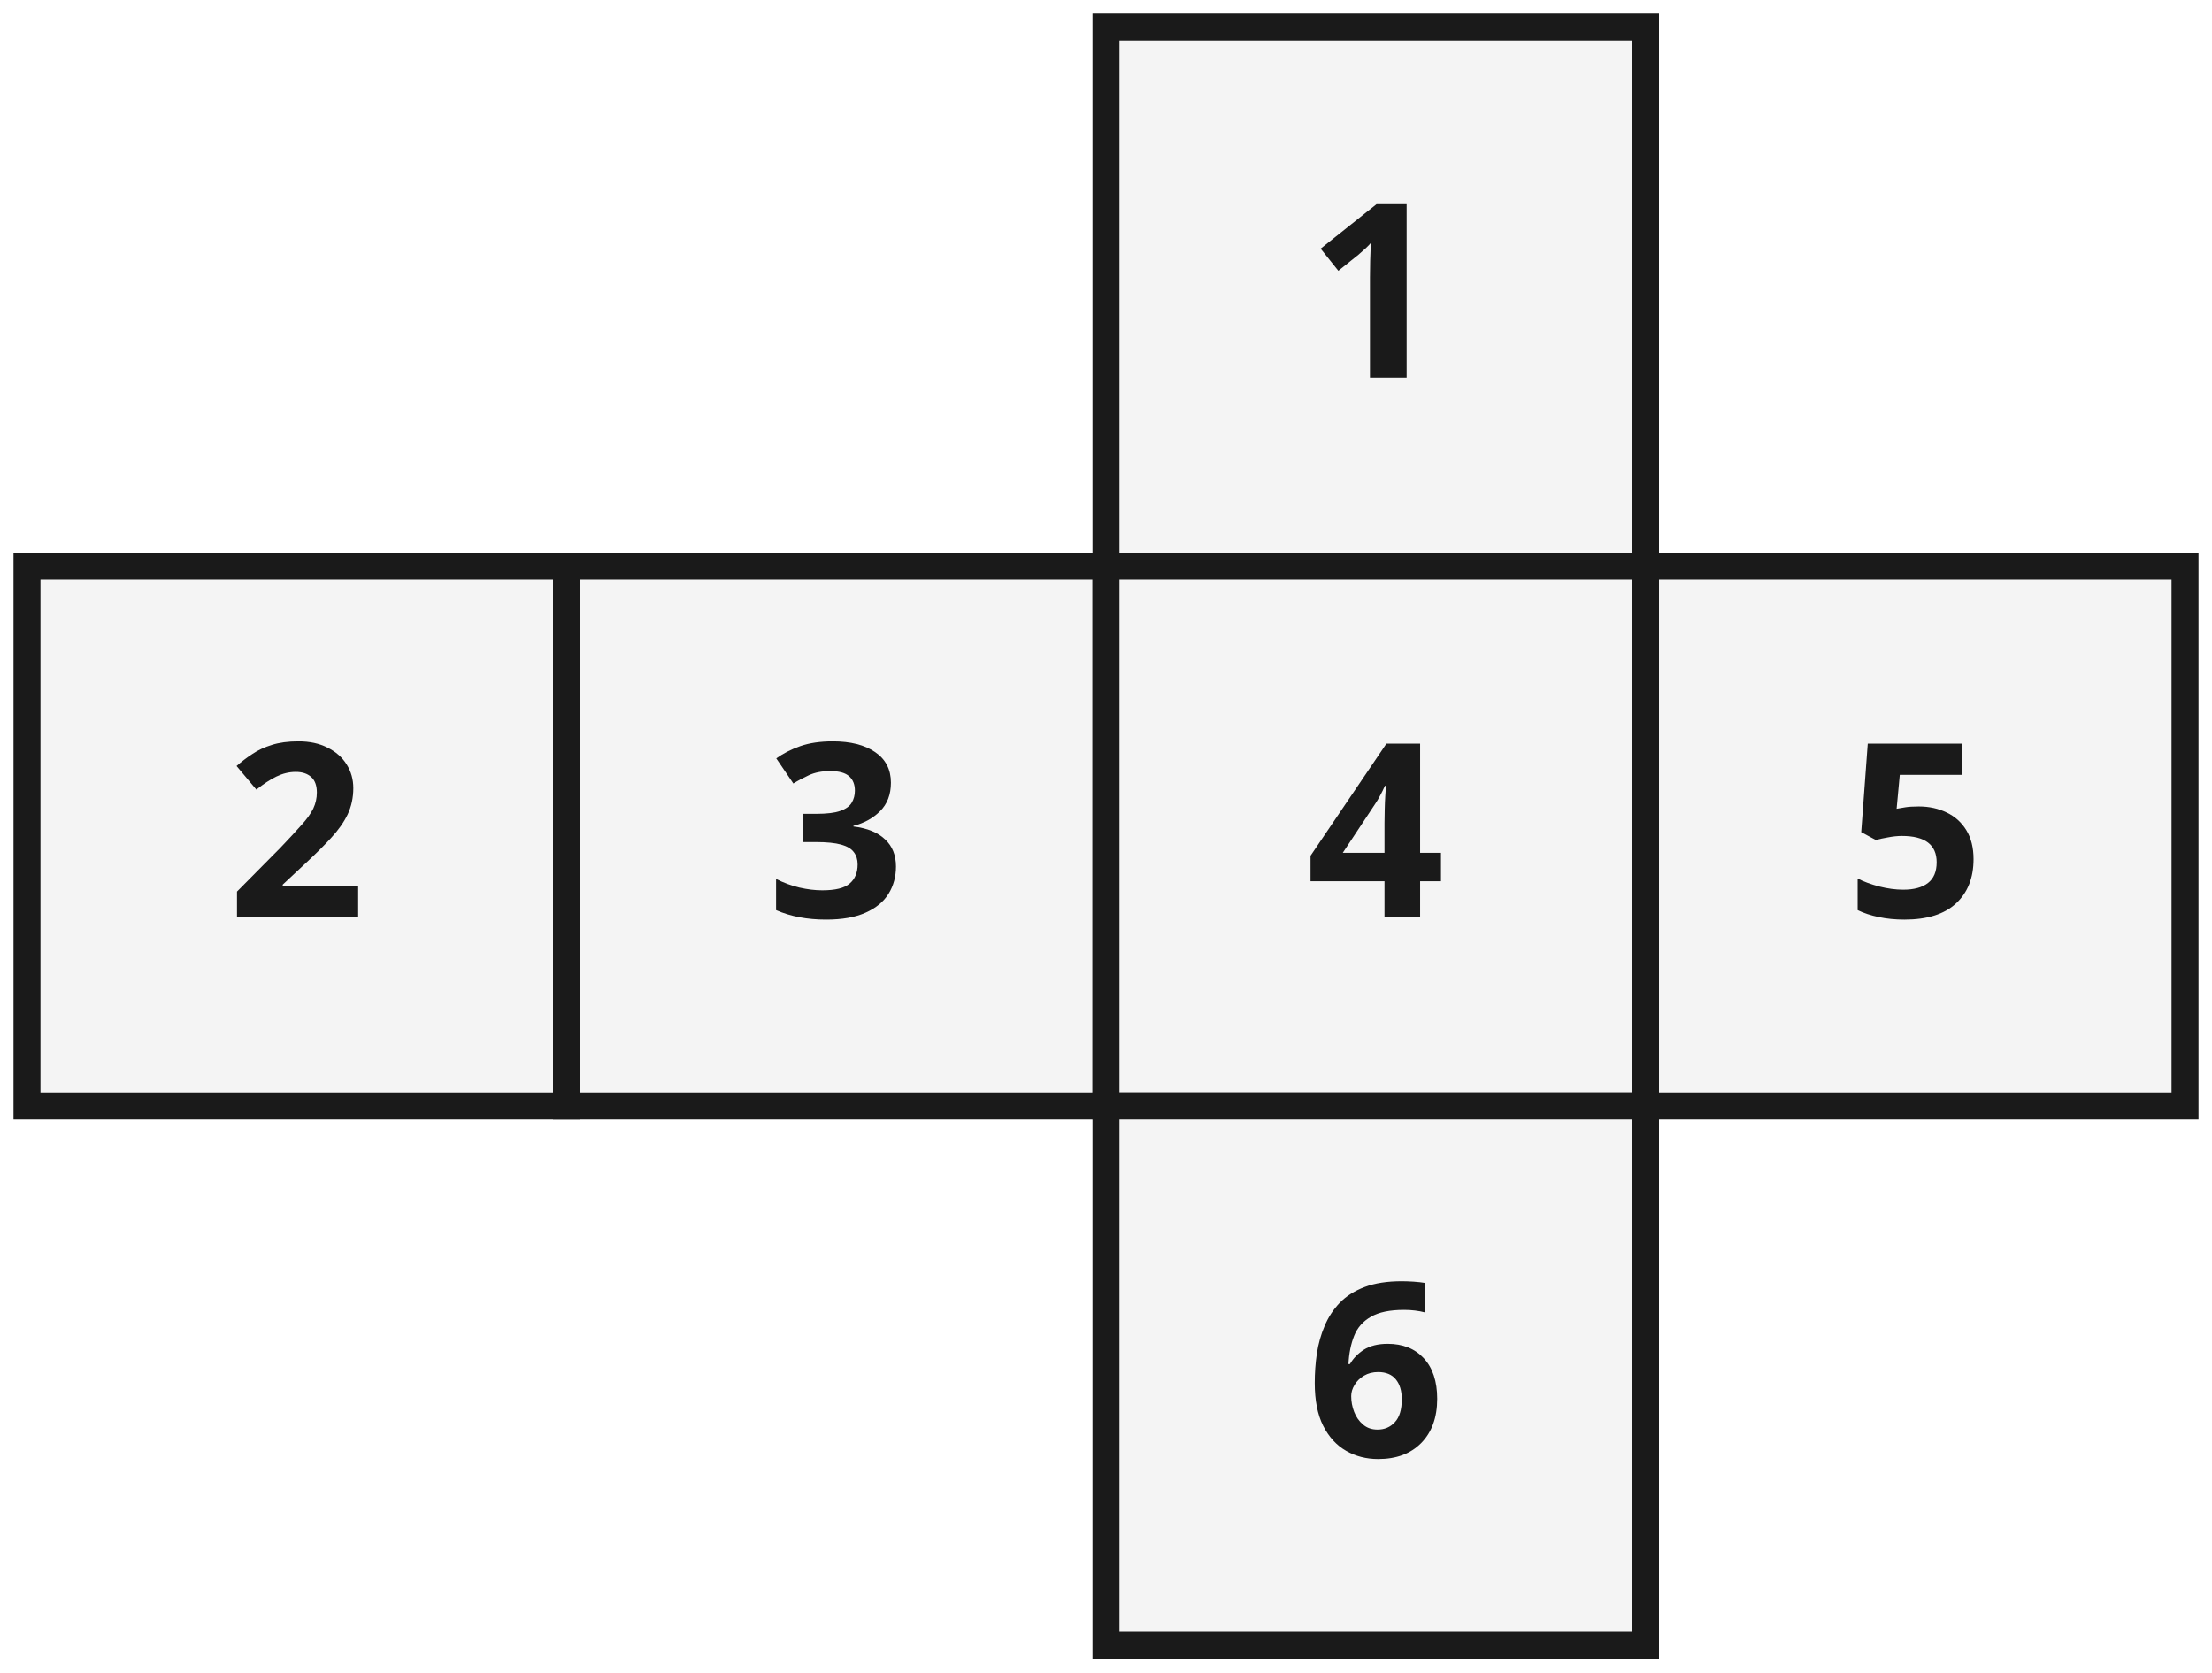
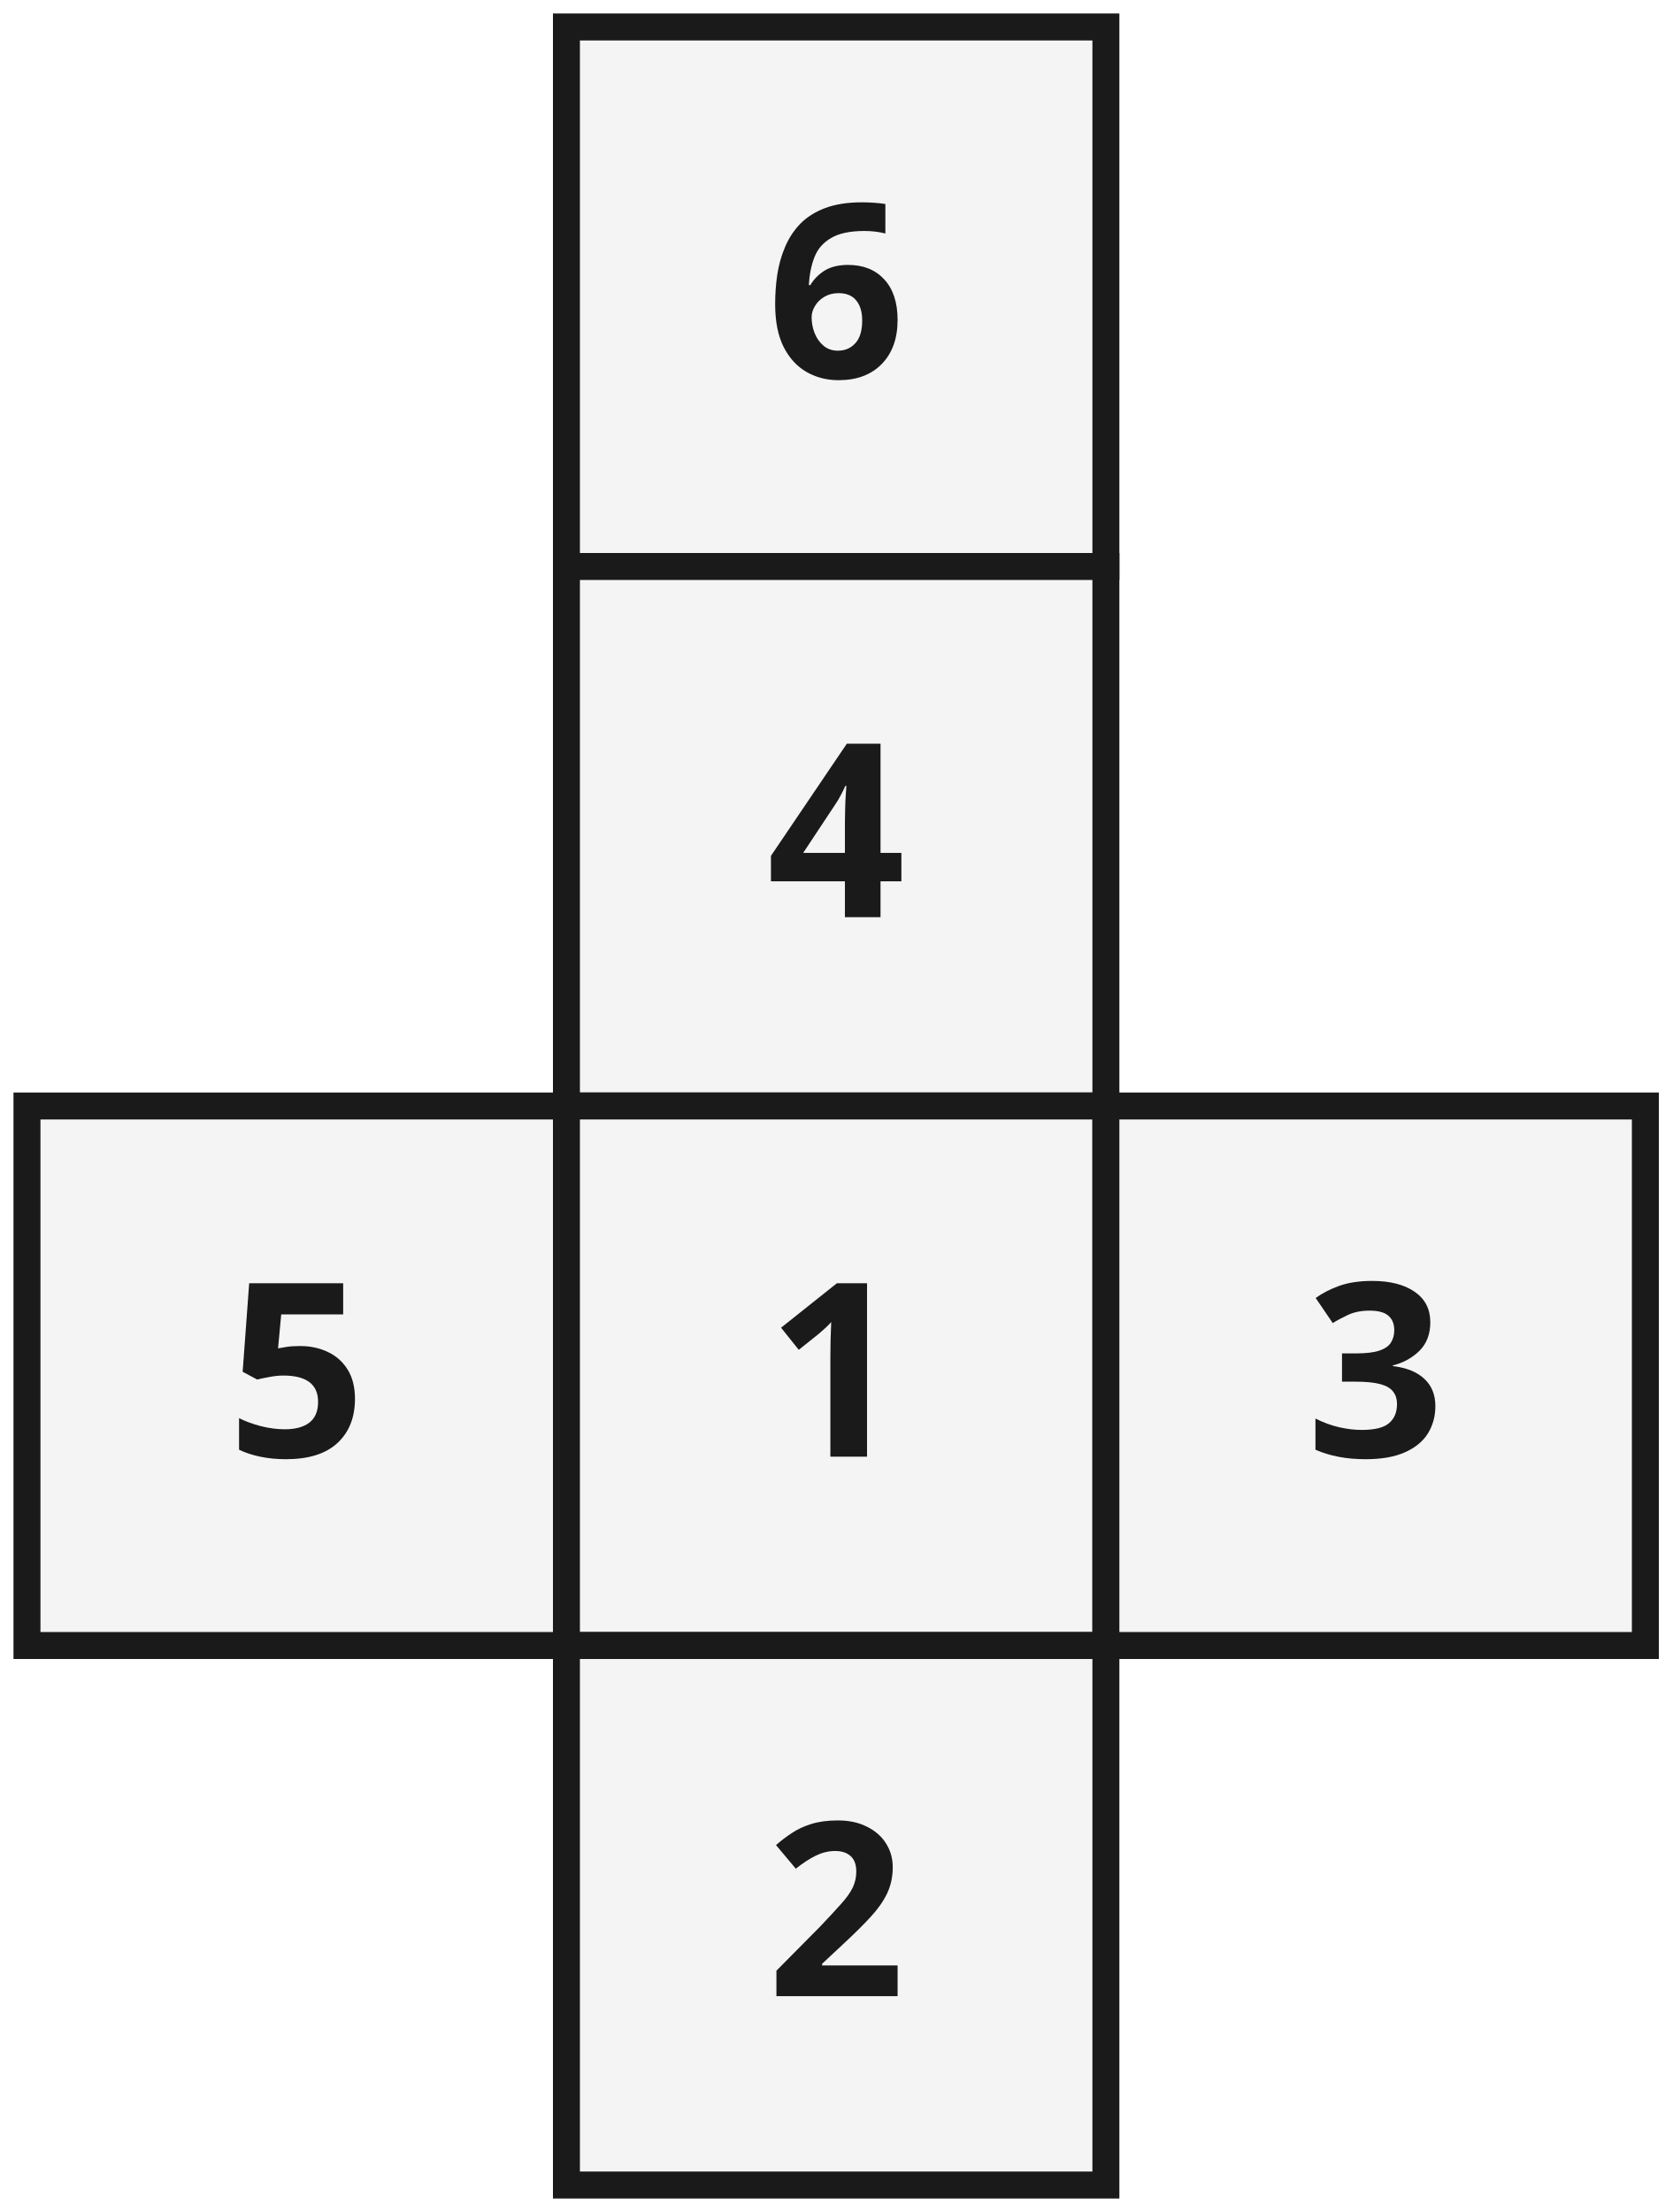
- <svg xmlns="http://www.w3.org/2000/svg" viewBox="0 0 164 124" width="164" role="img" aria-label="Ein Netz aus sechs Quadraten: vier Quadrate in einer Reihe, je eines darüber und darunter an derselben Stelle der Reihe.">
-   <rect x="82" y="2" width="40" height="40" fill="#f4f4f4" stroke="#1a1a1a" stroke-width="2" />
-   <text x="102.0" y="28.0" text-anchor="middle" font-family="sans-serif" font-size="18" font-weight="700" fill="#1a1a1a">1</text>
-   <rect x="2" y="42" width="40" height="40" fill="#f4f4f4" stroke="#1a1a1a" stroke-width="2" />
-   <text x="22.0" y="68.0" text-anchor="middle" font-family="sans-serif" font-size="18" font-weight="700" fill="#1a1a1a">2</text>
+ <svg xmlns="http://www.w3.org/2000/svg" viewBox="0 0 124 164" width="124" role="img" aria-label="Das Netz aus dem Baukasten">
+   <rect x="42" y="2" width="40" height="40" fill="#f4f4f4" stroke="#1a1a1a" stroke-width="2" />
+   <text x="62.0" y="28.0" text-anchor="middle" font-family="sans-serif" font-size="18" font-weight="700" fill="#1a1a1a">6</text>
  <rect x="42" y="42" width="40" height="40" fill="#f4f4f4" stroke="#1a1a1a" stroke-width="2" />
-   <text x="62.0" y="68.0" text-anchor="middle" font-family="sans-serif" font-size="18" font-weight="700" fill="#1a1a1a">3</text>
-   <rect x="82" y="42" width="40" height="40" fill="#f4f4f4" stroke="#1a1a1a" stroke-width="2" />
-   <text x="102.0" y="68.0" text-anchor="middle" font-family="sans-serif" font-size="18" font-weight="700" fill="#1a1a1a">4</text>
-   <rect x="122" y="42" width="40" height="40" fill="#f4f4f4" stroke="#1a1a1a" stroke-width="2" />
-   <text x="142.0" y="68.0" text-anchor="middle" font-family="sans-serif" font-size="18" font-weight="700" fill="#1a1a1a">5</text>
+   <text x="62.0" y="68.0" text-anchor="middle" font-family="sans-serif" font-size="18" font-weight="700" fill="#1a1a1a">4</text>
+   <rect x="2" y="82" width="40" height="40" fill="#f4f4f4" stroke="#1a1a1a" stroke-width="2" />
+   <text x="22.0" y="108.0" text-anchor="middle" font-family="sans-serif" font-size="18" font-weight="700" fill="#1a1a1a">5</text>
+   <rect x="42" y="82" width="40" height="40" fill="#f4f4f4" stroke="#1a1a1a" stroke-width="2" />
+   <text x="62.0" y="108.0" text-anchor="middle" font-family="sans-serif" font-size="18" font-weight="700" fill="#1a1a1a">1</text>
  <rect x="82" y="82" width="40" height="40" fill="#f4f4f4" stroke="#1a1a1a" stroke-width="2" />
-   <text x="102.0" y="108.0" text-anchor="middle" font-family="sans-serif" font-size="18" font-weight="700" fill="#1a1a1a">6</text>
+   <text x="102.0" y="108.0" text-anchor="middle" font-family="sans-serif" font-size="18" font-weight="700" fill="#1a1a1a">3</text>
+   <rect x="42" y="122" width="40" height="40" fill="#f4f4f4" stroke="#1a1a1a" stroke-width="2" />
+   <text x="62.0" y="148.0" text-anchor="middle" font-family="sans-serif" font-size="18" font-weight="700" fill="#1a1a1a">2</text>
</svg>
